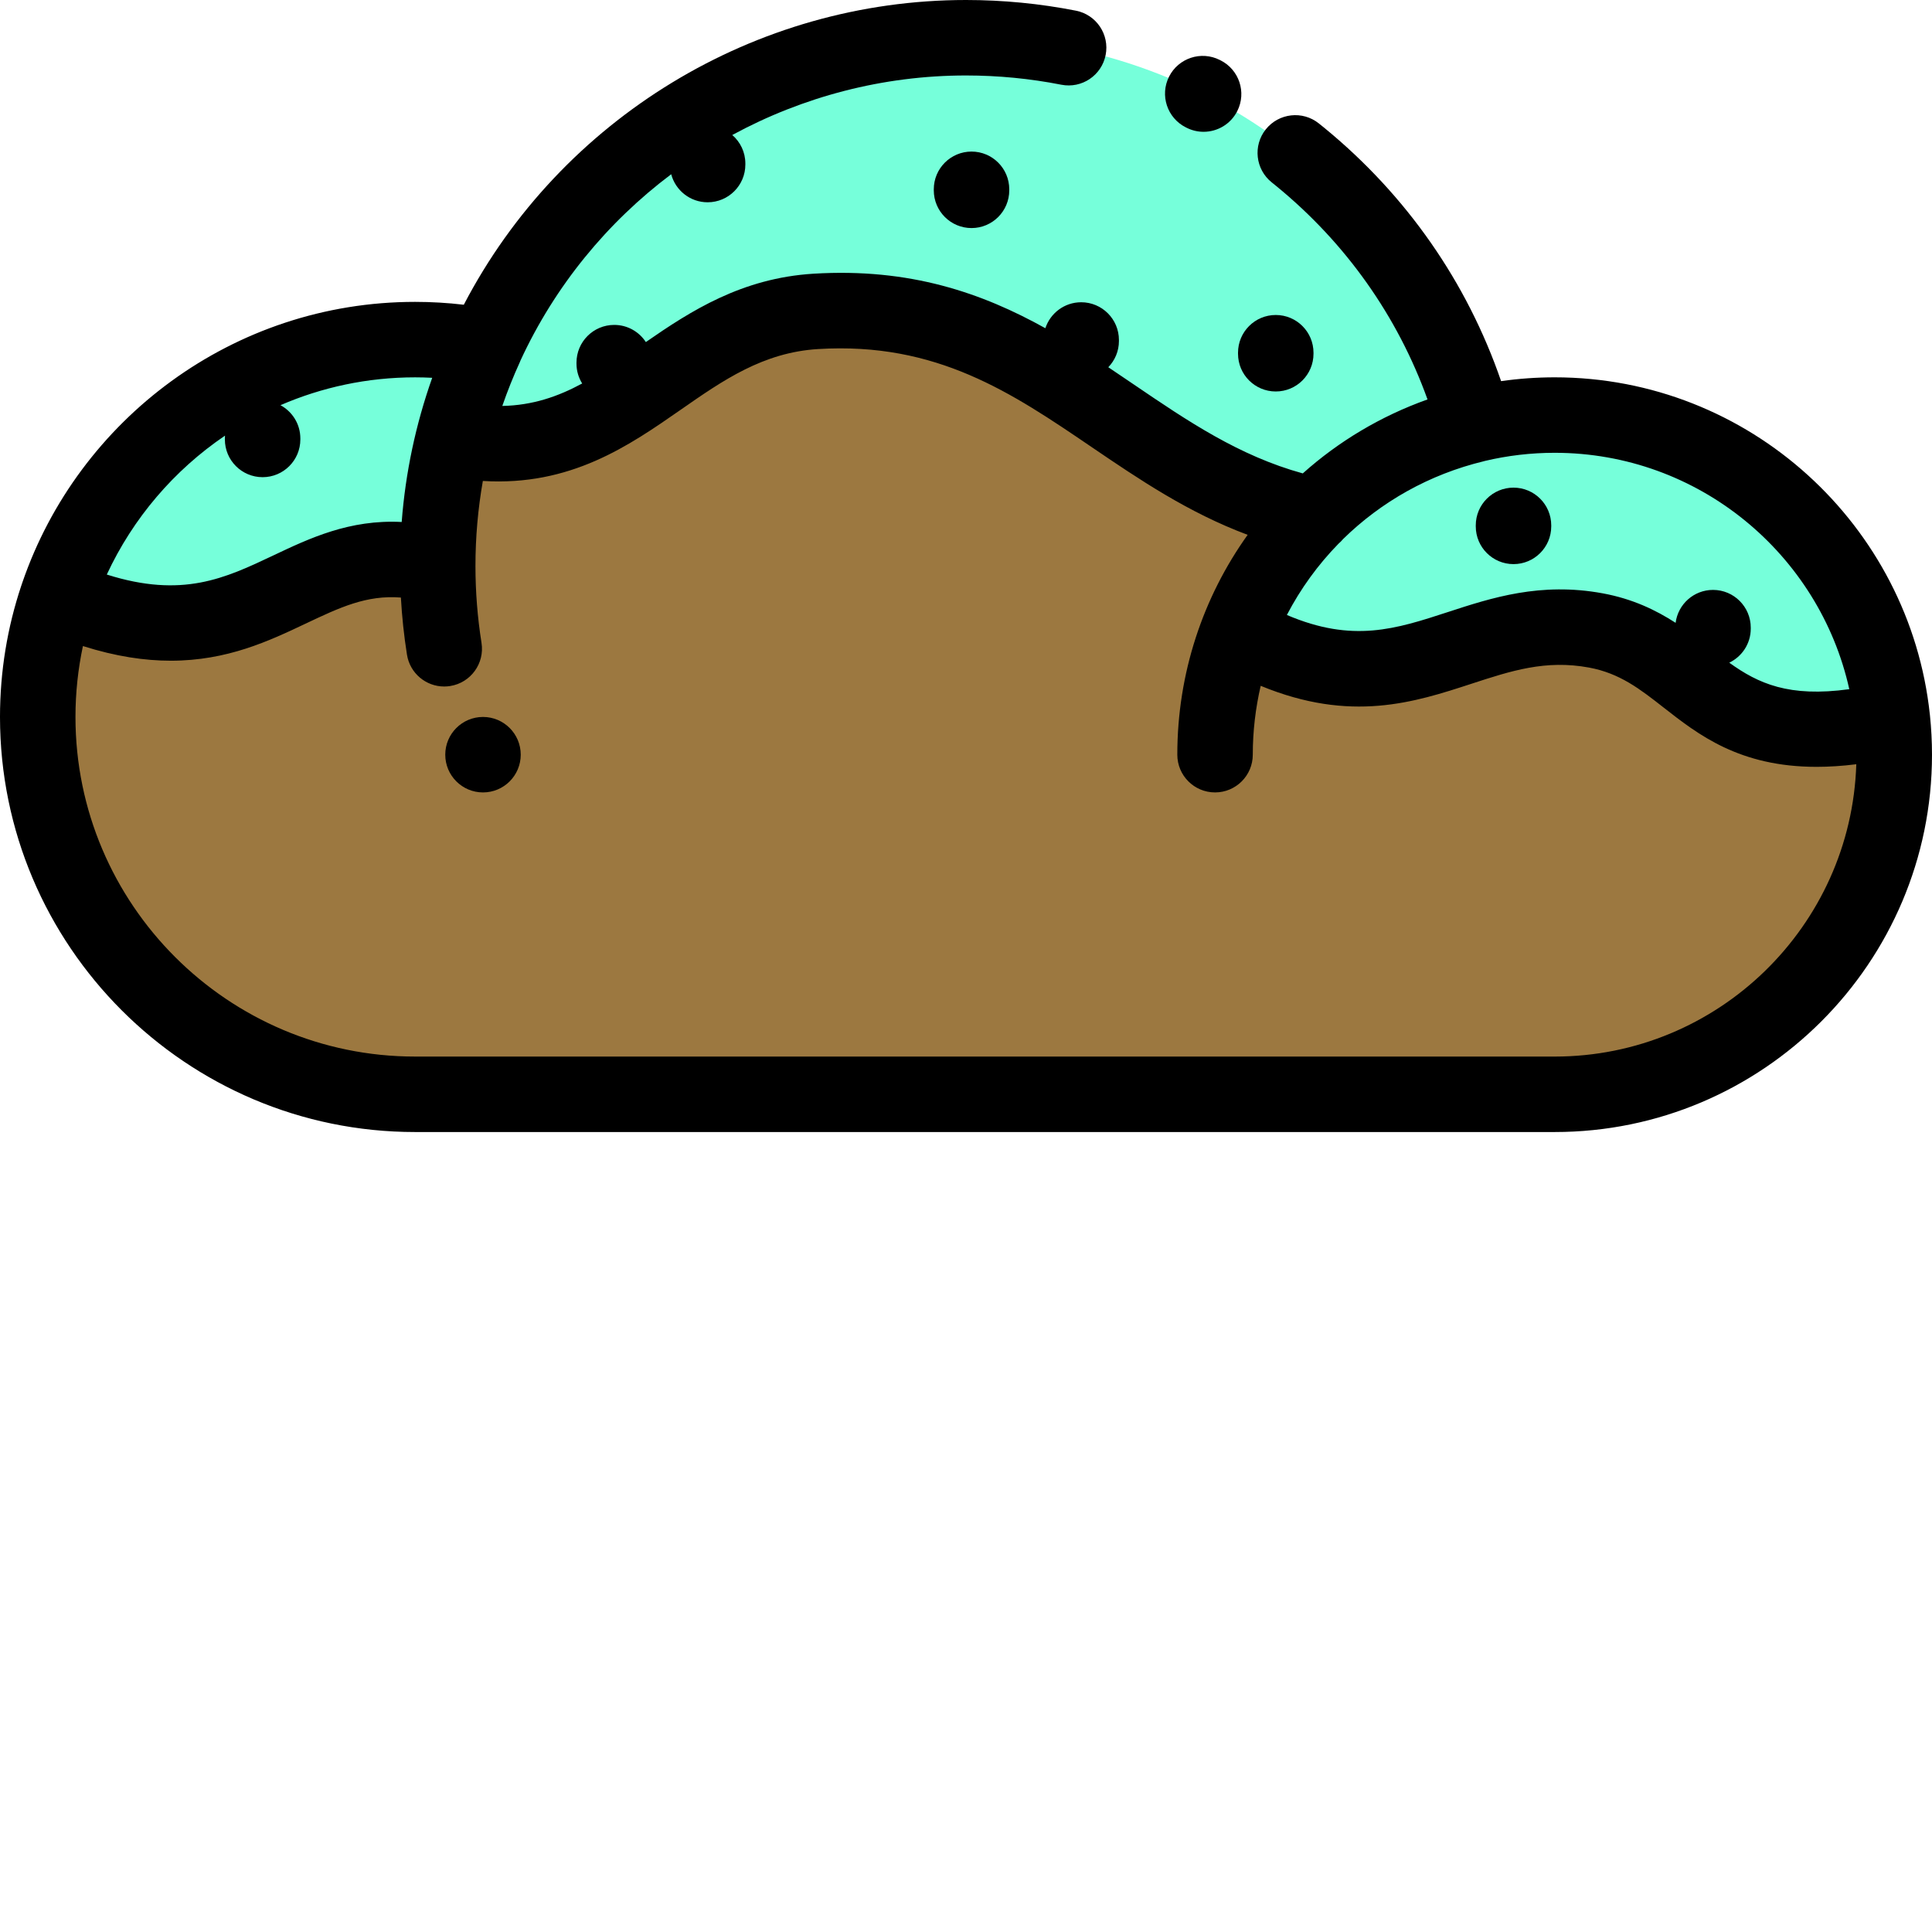
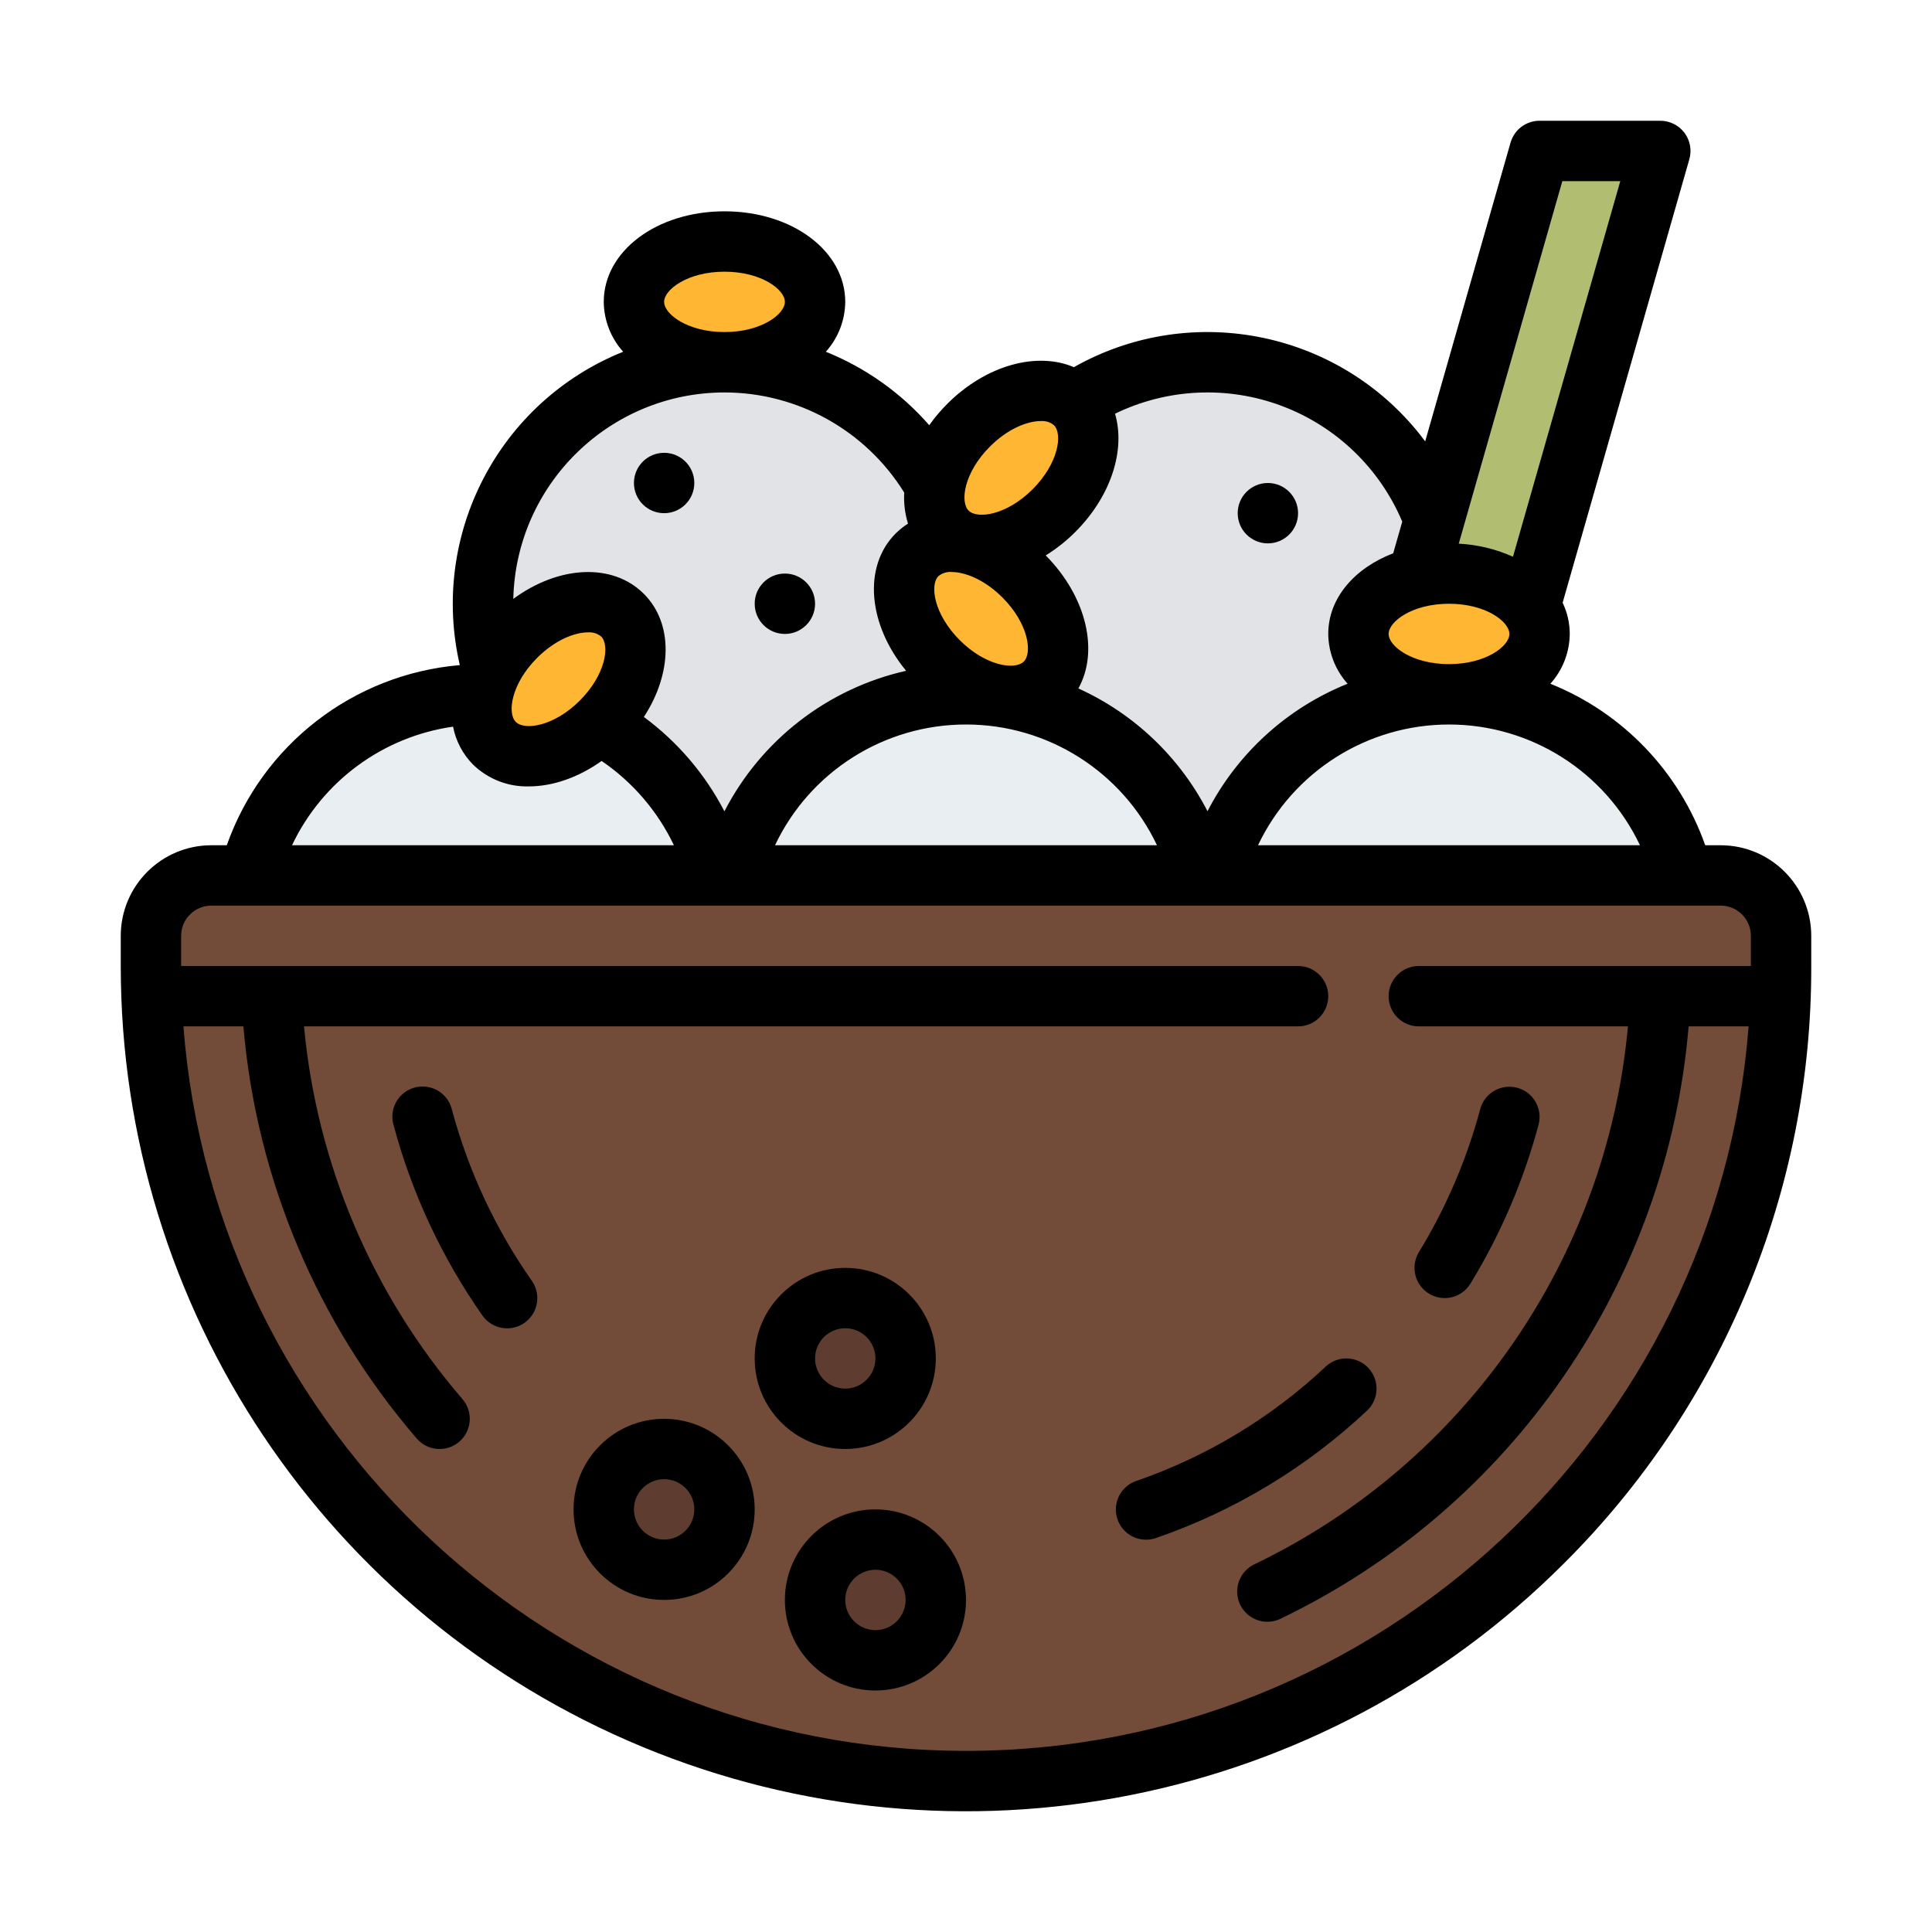
- <svg xmlns="http://www.w3.org/2000/svg" version="1.1" width="512" height="512" x="0" y="0" viewBox="0 0 512 512" style="enable-background:new 0 0 512 512" xml:space="preserve" class="">
-   <g>
-     <path d="m348.23 136.488c-8.793 8.832-15.707 19.441-20.227 31.164 43.781 24.672 60.168-6.992 94.926-.574 28.652 5.289 29.188 35.023 78.59 23.578-4.672-45.316-42.969-80.656-89.52-80.656-7.266 0-14.324.867-21.09 2.488-16.398-59.102-70.582-102.488-134.91-102.488-56.531 0-105.23 33.508-127.336 81.746-6.047-1.141-12.285-1.746-18.664-1.746-44.039 0-81.426 28.465-94.77 68 53.27 23.125 62.773-18.504 100.77-8 0-11.359 1.383-22.641 4.094-33.605 44.387 8.547 56.844-31.465 96.098-33.875 60.207-3.699 81.5 43.254 132.039 53.969zm0 0" fill="#76ffda" fill-rule="evenodd" data-original="#7c594e" style="" class="" />
-     <path d="m422.93 167.078c-34.758-6.418-51.145 25.246-94.922.574 4.516-11.723 11.434-22.332 20.223-31.164-50.535-10.715-71.832-57.668-132.035-53.969-39.258 2.41-51.715 42.422-96.102 33.875-2.711 10.965-4.094 22.246-4.094 33.605-37.996-10.504-47.5 31.125-100.77 8-3.391 10.047-5.23 20.809-5.23 32 0 55.227 44.77 100 100 100h302c49.707 0 90-40.297 90-90 0-3.156-.16-6.273-.477-9.344-49.406 11.445-49.938-18.289-78.594-23.578zm0 0" fill="#9c7840" fill-rule="evenodd" data-original="#c1a06c" style="" class="" />
-     <path d="m314.246 33.746.227.113c1.441.727 2.977 1.07 4.488 1.07 3.656 0 7.184-2.016 8.938-5.508 2.484-4.934.496-10.945-4.438-13.43l-.223-.109c-4.934-2.484-10.945-.496-13.43 4.434-2.48 4.934-.496 10.945 4.438 13.43zm0 0" fill="#000000" data-original="#000000" style="" class="" />
-     <path d="m511.453 189.527c-.008-.062-.012-.129-.023-.191-5.34-50.145-47.891-89.34-99.43-89.34-4.75 0-9.496.34-14.191 1.008-9.031-26.23-25.082-49.281-46.789-67.074-.504-.41-1.008-.816-1.516-1.223-4.312-3.449-10.605-2.742-14.055 1.57-3.445 4.316-2.742 10.609 1.574 14.055.438.352.875.703 1.312 1.062 18.363 15.051 32.047 34.43 39.973 56.461-12.422 4.426-23.586 11.137-33.055 19.602-16.945-4.668-30.516-13.871-44.797-23.578-2.234-1.52-4.48-3.047-6.746-4.559 1.742-1.801 2.816-4.246 2.816-6.949v-.27c0-5.523-4.477-10-10-10-4.43 0-8.184 2.887-9.496 6.879-16.711-9.297-35.812-16.02-61.453-14.445-19.016 1.168-32.57 9.906-44.422 18.117-1.785-2.738-4.867-4.547-8.379-4.547-5.523 0-10 4.477-10 10v.27c0 1.93.559 3.727 1.508 5.254-6.445 3.48-13.117 5.781-21.168 5.953 1.363-3.938 2.914-7.832 4.668-11.664.051-.121.09-.238.141-.359 9.18-19.871 23.059-36.691 39.949-49.383 1.137 4.273 5.02 7.43 9.652 7.43 5.523 0 10-4.477 10-10v-.27c0-3.023-1.344-5.723-3.465-7.559 18.691-10.145 39.906-15.777 61.938-15.777 8.5 0 17.004.824 25.266 2.453 5.422 1.066 10.676-2.461 11.742-7.879 1.07-5.422-2.457-10.68-7.879-11.746-9.531-1.875-19.332-2.828-29.129-2.828-55.957 0-107.387 31.453-133.086 80.758-4.289-.504-8.605-.758-12.914-.758-48.172 0-89.203 31.125-104.055 74.32-.133.328-.246.664-.34 1-3.633 10.906-5.605 22.562-5.605 34.68 0 60.652 49.348 110 110 110h302c55.141 0 100-44.863 100-100 0-3.539-.188-7.031-.547-10.473zm-21.371-6.887c-16.012 2.207-24.137-1.496-31.809-7.023 3.363-1.609 5.695-5.035 5.695-9.016v-.27c0-5.523-4.48-10-10-10-5.09 0-9.285 3.805-9.91 8.727-5.238-3.383-11.383-6.352-19.312-7.816-16.516-3.051-29.52 1.199-40.996 4.945-13.898 4.539-25.254 8.242-42.715.789 3.613-6.941 8.223-13.301 13.676-18.883.438-.371.844-.785 1.215-1.23 10.059-9.859 22.812-17.141 37.332-20.637.07-.02.137-.043.207-.062 6.051-1.438 12.285-2.168 18.535-2.168 38.152.004 70.129 26.852 78.082 62.645zm-430.453-67.191c-.016.246-.035.492-.035.742v.266c0 5.523 4.477 10 10 10s10-4.477 10-10v-.266c0-3.812-2.133-7.125-5.27-8.812 10.945-4.742 23.008-7.379 35.676-7.379 1.512 0 3.023.043 4.539.121-4.371 12.352-7.082 25.129-8.086 38.211-13.809-.711-24.426 4.316-34.035 8.871-12.797 6.062-24.066 11.398-44.113 5.059 6.926-14.93 17.82-27.656 31.324-36.812zm352.371 164.551h-302c-49.625 0-90-40.375-90-90 0-6.441.688-12.727 1.977-18.789 8.738 2.773 16.422 3.883 23.285 3.883 14.984 0 26.07-5.25 35.715-9.82 9.078-4.297 16.133-7.629 25.262-6.918.285 5.074.82 10.141 1.613 15.141.781 4.922 5.031 8.434 9.863 8.434.523 0 1.051-.043 1.578-.125 5.457-.863 9.176-5.988 8.312-11.441-1.066-6.715-1.605-13.566-1.605-20.363 0-7.625.664-15.148 1.961-22.543 23.258 1.418 38.672-9.297 52.461-18.891 11.211-7.801 21.797-15.172 36.383-16.066 31.438-1.93 51.34 11.598 72.41 25.922 12.664 8.605 25.66 17.426 41.426 23.312-11.82 16.516-18.641 36.695-18.641 58.262 0 5.523 4.477 10 10 10s10-4.477 10-10c0-6.258.734-12.367 2.098-18.25 23.938 9.875 40.777 4.379 55.863-.547 10.539-3.441 19.641-6.414 31.152-4.289 8.16 1.508 13.531 5.715 19.754 10.586 9.188 7.191 20.078 15.723 40.566 15.723 3.25 0 6.742-.219 10.504-.688-1.348 42.941-36.676 77.469-79.938 77.469zm0 0" fill="#000000" data-original="#000000" style="" class="" />
-     <path d="m328.09 93.746c0 5.523 4.477 10 10 10 5.523 0 10-4.477 10-10v-.27c0-5.523-4.477-10-10-10-5.523 0-10 4.477-10 10zm0 0" fill="#000000" data-original="#000000" style="" class="" />
-     <path d="m247.465 50.168v.27c0 5.52 4.48 10 10 10 5.523 0 10-4.48 10-10v-.27c0-5.523-4.477-10-10-10-5.52 0-10 4.477-10 10zm0 0" fill="#000000" data-original="#000000" style="" class="" />
-     <path d="m391.094 139.23v.266c0 5.523 4.477 10 10 10 5.52 0 10-4.477 10-10v-.266c0-5.523-4.48-10-10-10-5.523 0-10 4.477-10 10zm0 0" fill="#000000" data-original="#000000" style="" class="" />
-     <path d="m138 200c0 5.52-4.477 10-10 10s-10-4.48-10-10c0-5.523 4.477-10 10-10s10 4.477 10 10zm0 0" fill="#000000" data-original="#000000" style="" class="" />
+ <svg xmlns="http://www.w3.org/2000/svg" id="Filled" height="512" viewBox="0 0 512 512" width="512">
+   <circle cx="320" cy="160" fill="#e1e3e6" r="64" />
+   <circle cx="192" cy="160" fill="#e1e3e6" r="64" />
+   <path d="m440 40-64 224h-32l64-224z" fill="#b1bd70" />
+   <circle cx="256" cy="248" fill="#e9eef2" r="64" />
+   <circle cx="128" cy="248" fill="#e9eef2" r="64" />
+   <circle cx="384" cy="248" fill="#e9eef2" r="64" />
+   <g fill="#ffb632">
+     <ellipse cx="192" cy="80" rx="24" ry="16" />
+     <ellipse cx="148" cy="180" rx="24" ry="16" transform="matrix(.707 -.707 .707 .707 -83.931 157.373)" />
+     <ellipse cx="260" cy="164" rx="16" ry="24" transform="matrix(.707 -.707 .707 .707 -39.813 231.882)" />
+     <ellipse cx="268" cy="124" rx="24" ry="16" transform="matrix(.707 -.707 .707 .707 -9.186 225.823)" />
+     <ellipse cx="384" cy="168" rx="24" ry="16" />
  </g>
+   <path d="m56 232h400a16 16 0 0 1 16 16v8a216 216 0 0 1 -216 216 216 216 0 0 1 -216-216v-8a16 16 0 0 1 16-16z" fill="#734b39" />
+   <circle cx="176" cy="400" fill="#5e3d30" r="16" />
+   <circle cx="232" cy="424" fill="#5e3d30" r="16" />
+   <circle cx="224" cy="360" fill="#5e3d30" r="16" />
+   <circle cx="176" cy="128" r="8" />
+   <circle cx="208" cy="160" r="8" />
+   <circle cx="336" cy="136" r="8" />
+   <path d="m456 224h-4.1a71.931 71.931 0 0 0 -41.029-42.8 20.037 20.037 0 0 0 5.129-13.2 19.152 19.152 0 0 0 -1.887-8.277l33.579-117.523a8 8 0 0 0 -7.692-10.2h-32a8 8 0 0 0 -7.692 5.8l-22.618 79.164a71.974 71.974 0 0 0 -93.1-19.661c-9.778-4.168-23.227-.6-33.558 9.726a43.765 43.765 0 0 0 -4.772 5.651 72.241 72.241 0 0 0 -27.406-19.463 20.041 20.041 0 0 0 5.146-13.217c0-13.458-14.056-24-32-24s-32 10.542-32 24a20.041 20.041 0 0 0 5.146 13.215 72 72 0 0 0 -43.29 83.046 71.965 71.965 0 0 0 -61.756 47.739h-4.1a24.027 24.027 0 0 0 -24 24v8a224 224 0 0 0 382.392 158.392 222.533 222.533 0 0 0 65.608-158.392v-8a24.028 24.028 0 0 0 -24-24zm-21.388 0h-101.224a56.025 56.025 0 0 1 101.224 0zm-20.578-176h15.36l-28.441 99.541a39.894 39.894 0 0 0 -14.37-3.46zm-30.034 112c9.767 0 16 4.738 16 8s-6.233 8-16 8-16-4.738-16-8 6.233-8 16-8zm-99.03-19.029c9.568-9.568 13.33-21.809 10.524-31.333a56.033 56.033 0 0 1 76.117 28.6l-2.4 8.393c-10.304 3.945-17.211 11.938-17.211 21.369a20.037 20.037 0 0 0 5.129 13.195 72 72 0 0 0 -37.129 33.787 71.979 71.979 0 0 0 -34.218-32.539c5.488-9.826 2.219-24.269-8.655-35.25a43.088 43.088 0 0 0 7.843-6.222zm-22.626-22.628c4.78-4.781 9.967-6.758 13.473-6.758a4.915 4.915 0 0 1 3.5 1.1c2.307 2.308 1.249 10.065-5.657 16.971s-14.663 7.963-16.97 5.658-1.254-10.065 5.654-16.971zm-13.658 34.343a4.916 4.916 0 0 1 3.5-1.1c3.506 0 8.694 1.979 13.475 6.759 6.906 6.905 7.963 14.663 5.657 16.97s-10.065 1.248-16.971-5.658-7.967-14.664-5.661-16.971zm7.314 39.314a55.985 55.985 0 0 1 50.612 32h-101.224a55.985 55.985 0 0 1 50.612-32zm-64-120c9.767 0 16 4.738 16 8s-6.233 8-16 8-16-4.738-16-8 6.233-8 16-8zm0 32a56.111 56.111 0 0 1 47.632 26.547 23.26 23.26 0 0 0 1 8.222 18.9 18.9 0 0 0 -3.264 2.6c-8.739 8.74-7.349 24.12 2.762 36.4a72 72 0 0 0 -48.154 37.247 72.516 72.516 0 0 0 -21.345-25.011c7.517-11.523 7.858-24.769-.007-32.635-8.315-8.314-22.645-7.466-34.595 1.346a56.054 56.054 0 0 1 55.971-54.716zm-49.656 70.343c4.78-4.781 9.967-6.758 13.474-6.758a4.92 4.92 0 0 1 3.5 1.1c2.306 2.307 1.249 10.065-5.658 16.971s-14.664 7.963-16.97 5.658-1.254-10.065 5.654-16.971zm-22.278 18.229a19.524 19.524 0 0 0 5.307 10.056 20.425 20.425 0 0 0 14.769 5.776c6.26 0 13.076-2.308 19.291-6.743a56.4 56.4 0 0 1 19.157 22.339h-101.202a55.976 55.976 0 0 1 42.678-31.428zm343.934 63.428h-88a8 8 0 0 0 0 16h55.426a175.962 175.962 0 0 1 -98.91 142.518 8 8 0 1 0 6.968 14.4 191.936 191.936 0 0 0 108.016-156.918h15.9c-8.206 107.245-98.092 192-207.4 192s-199.194-84.755-207.391-192h15.891a192.487 192.487 0 0 0 45.94 109.227 8 8 0 0 0 12.114-10.454 176.419 176.419 0 0 1 -41.991-98.773h263.437a8 8 0 0 0 0-16h-296v-8a8.009 8.009 0 0 1 8-8h400a8.009 8.009 0 0 1 8 8z" />
+   <path d="m176 376a24 24 0 1 0 24 24 24.027 24.027 0 0 0 -24-24zm0 32a8 8 0 1 1 8-8 8.009 8.009 0 0 1 -8 8z" />
+   <path d="m232 400a24 24 0 1 0 24 24 24.027 24.027 0 0 0 -24-24zm0 32a8 8 0 1 1 8-8 8.009 8.009 0 0 1 -8 8z" />
+   <path d="m248 360a24 24 0 1 0 -24 24 24.027 24.027 0 0 0 24-24zm-32 0a8 8 0 1 1 8 8 8.009 8.009 0 0 1 -8-8z" />
+   <path d="m119.727 293.929a8 8 0 1 0 -15.454 4.142 160.257 160.257 0 0 0 23.547 50.515 8 8 0 1 0 13.11-9.172 144.3 144.3 0 0 1 -21.203-45.485z" />
+   <path d="m351.336 362.154a139.955 139.955 0 0 1 -50.131 30.285 8 8 0 1 0 5.223 15.122 155.862 155.862 0 0 0 55.832-33.715 8 8 0 0 0 -10.924-11.692z" />
+   <path d="m378.689 342.829a8 8 0 0 0 11-2.662 160.579 160.579 0 0 0 18.042-42.1 8 8 0 1 0 -15.455-4.142 144.606 144.606 0 0 1 -16.245 37.9 8 8 0 0 0 2.658 11.004z" />
</svg>
